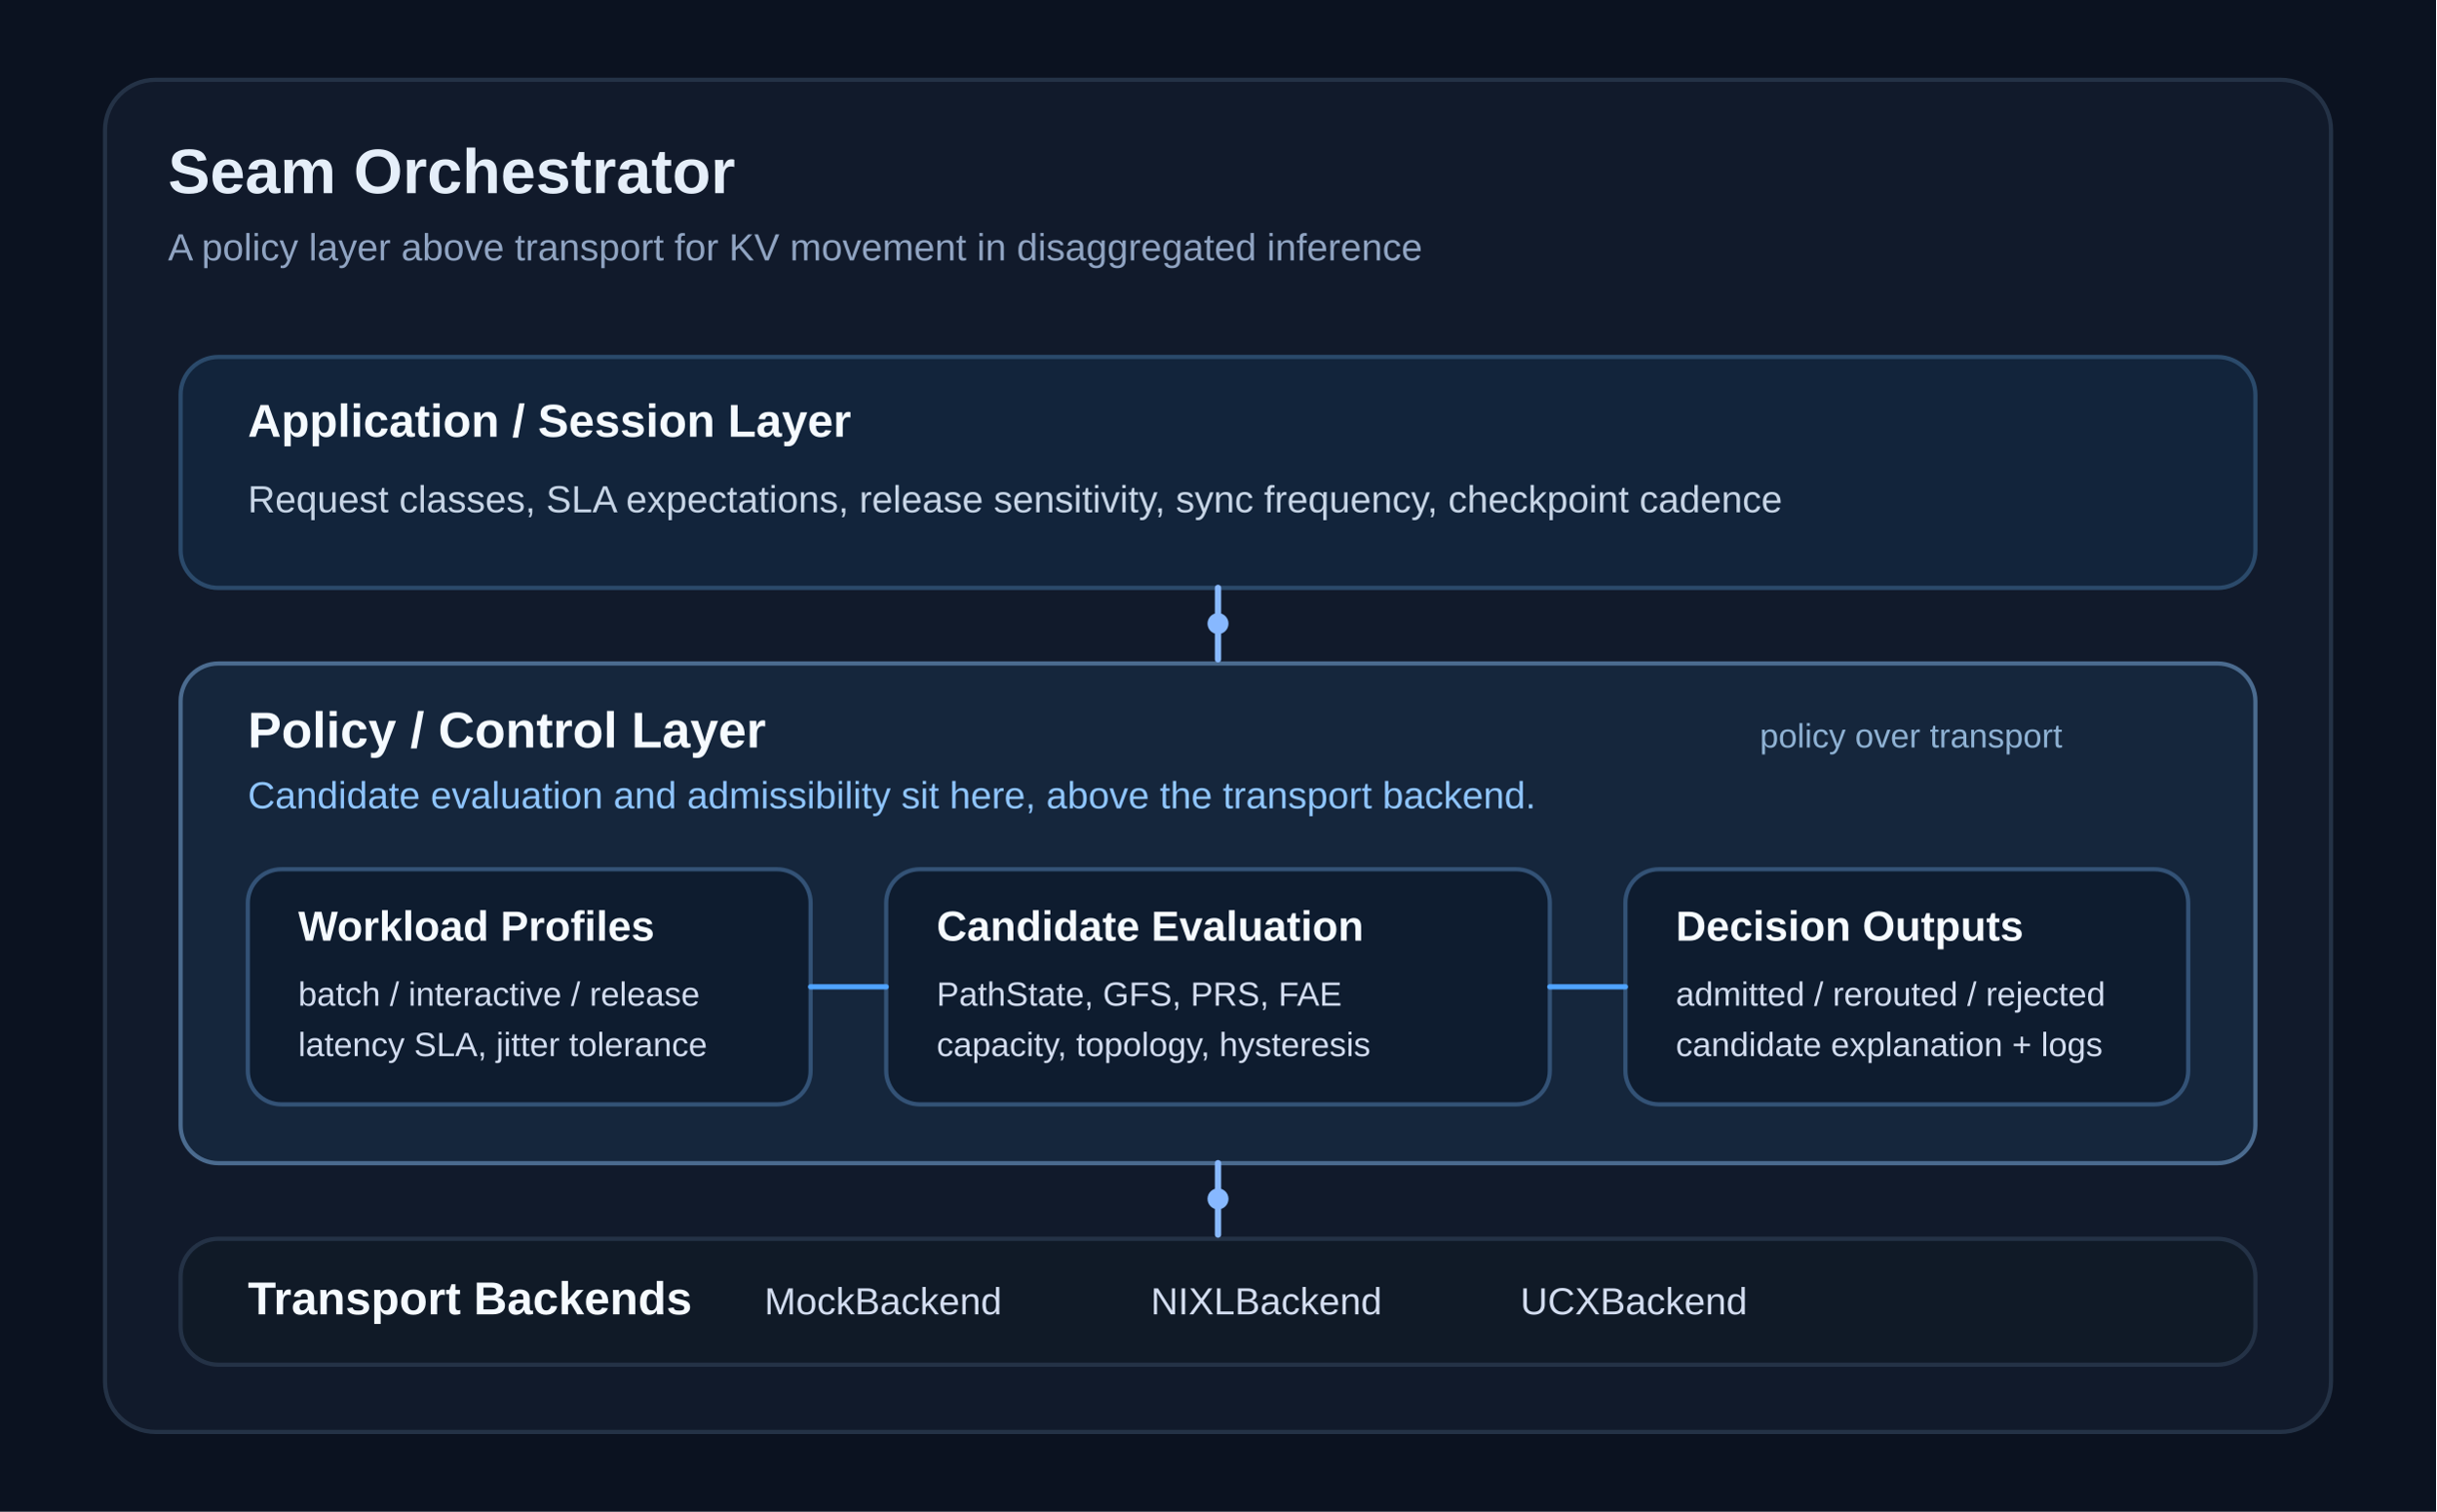
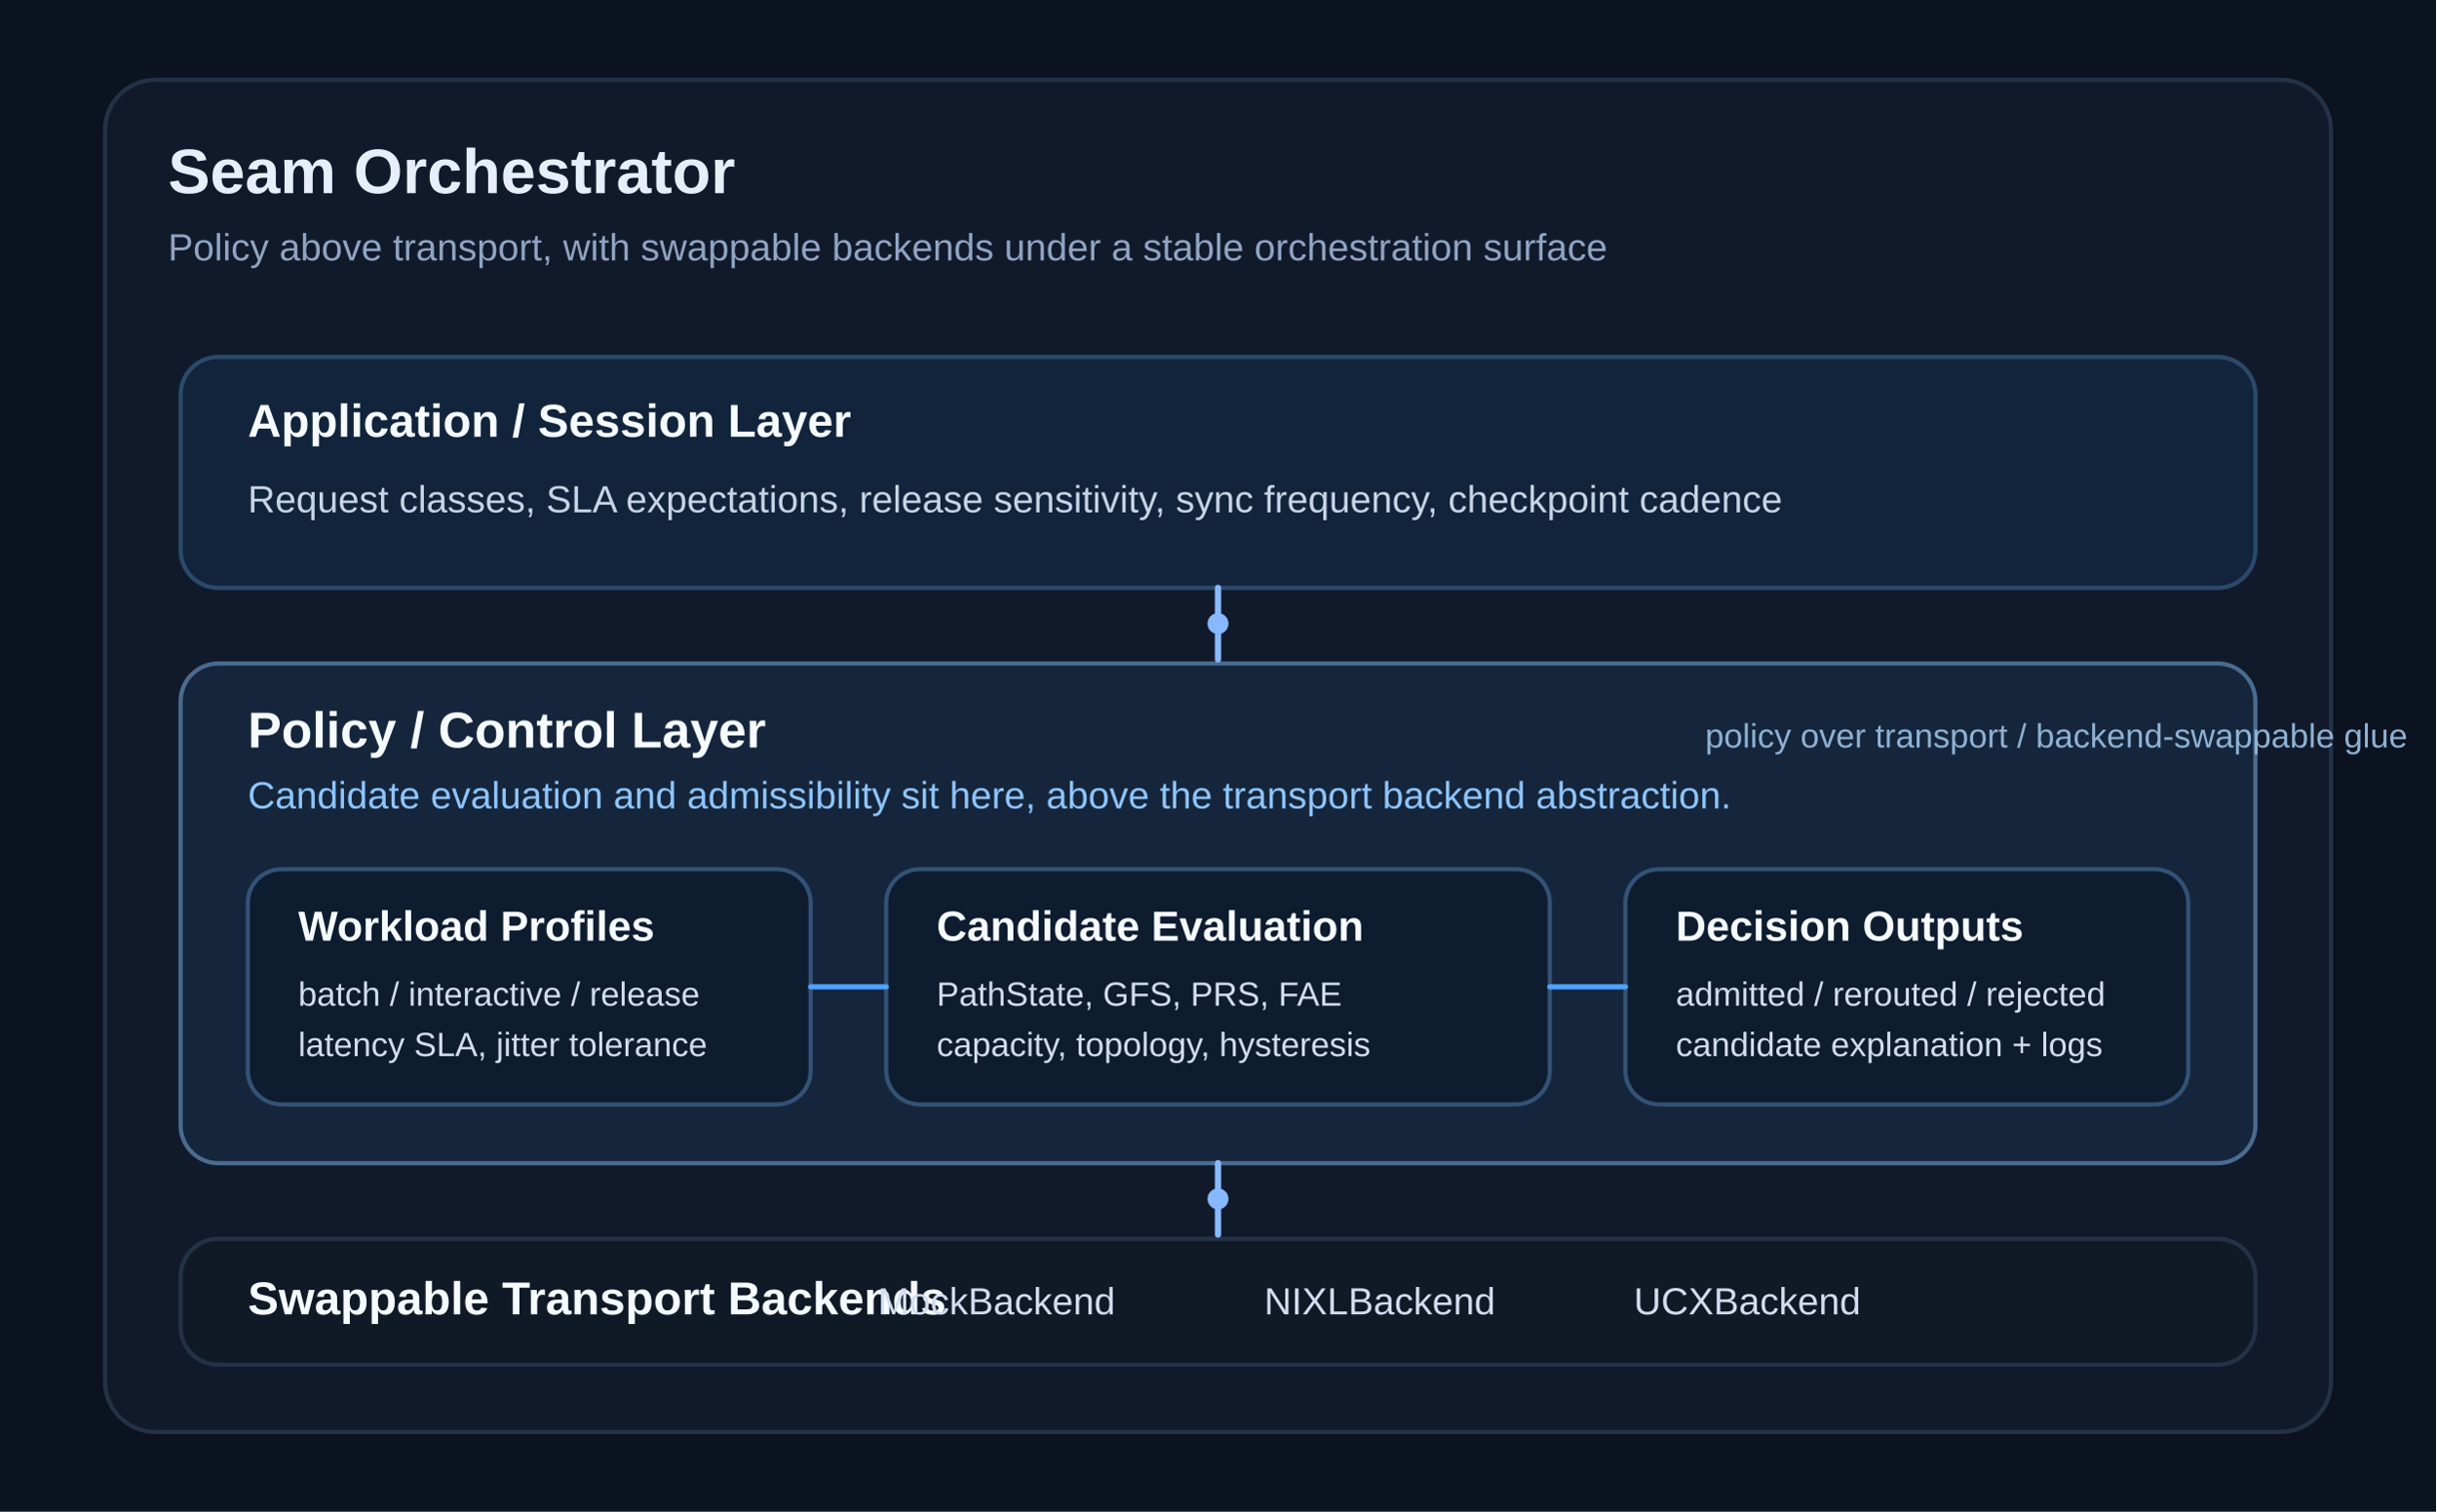
<svg xmlns="http://www.w3.org/2000/svg" width="1160" height="720" viewBox="0 0 1160 720" fill="none">
  <rect width="1160" height="720" fill="#0B1220" />
  <rect x="50" y="38" width="1060" height="644" rx="24" fill="#111A2B" stroke="#243246" stroke-width="2" />
  <text x="80" y="92" fill="#E5EEF9" font-family="Arial, Helvetica, sans-serif" font-size="30" font-weight="700">Seam Orchestrator</text>
-   <text x="80" y="124" fill="#90A4C2" font-family="Arial, Helvetica, sans-serif" font-size="18">A policy layer above transport for KV movement in disaggregated inference</text>
+   <text x="80" y="124" fill="#90A4C2" font-family="Arial, Helvetica, sans-serif" font-size="18">Policy above transport, with swappable backends under a stable orchestration surface</text>
  <rect x="86" y="170" width="988" height="110" rx="18" fill="#12243B" stroke="#2B4A6B" stroke-width="2" />
  <text x="118" y="208" fill="#F5FAFF" font-family="Arial, Helvetica, sans-serif" font-size="22" font-weight="700">Application / Session Layer</text>
  <text x="118" y="244" fill="#C7D5E6" font-family="Arial, Helvetica, sans-serif" font-size="18">Request classes, SLA expectations, release sensitivity, sync frequency, checkpoint cadence</text>
  <rect x="86" y="316" width="988" height="238" rx="18" fill="#15263C" stroke="#4B6B8F" stroke-width="2" />
  <text x="118" y="356" fill="#F5FAFF" font-family="Arial, Helvetica, sans-serif" font-size="24" font-weight="700">Policy / Control Layer</text>
-   <text x="118" y="385" fill="#8FC5FF" font-family="Arial, Helvetica, sans-serif" font-size="18">Candidate evaluation and admissibility sit here, above the transport backend.</text>
+   <text x="118" y="385" fill="#8FC5FF" font-family="Arial, Helvetica, sans-serif" font-size="18">Candidate evaluation and admissibility sit here, above the transport backend abstraction.</text>
  <rect x="118" y="414" width="268" height="112" rx="16" fill="#0E1C2F" stroke="#335276" stroke-width="2" />
  <text x="142" y="448" fill="#F5FAFF" font-family="Arial, Helvetica, sans-serif" font-size="20" font-weight="700">Workload Profiles</text>
  <text x="142" y="479" fill="#D3DDF0" font-family="Arial, Helvetica, sans-serif" font-size="16">batch / interactive / release</text>
  <text x="142" y="503" fill="#D3DDF0" font-family="Arial, Helvetica, sans-serif" font-size="16">latency SLA, jitter tolerance</text>
  <rect x="422" y="414" width="316" height="112" rx="16" fill="#0E1C2F" stroke="#335276" stroke-width="2" />
  <text x="446" y="448" fill="#F5FAFF" font-family="Arial, Helvetica, sans-serif" font-size="20" font-weight="700">Candidate Evaluation</text>
  <text x="446" y="479" fill="#D3DDF0" font-family="Arial, Helvetica, sans-serif" font-size="16">PathState, GFS, PRS, FAE</text>
  <text x="446" y="503" fill="#D3DDF0" font-family="Arial, Helvetica, sans-serif" font-size="16">capacity, topology, hysteresis</text>
  <rect x="774" y="414" width="268" height="112" rx="16" fill="#0E1C2F" stroke="#335276" stroke-width="2" />
  <text x="798" y="448" fill="#F5FAFF" font-family="Arial, Helvetica, sans-serif" font-size="20" font-weight="700">Decision Outputs</text>
  <text x="798" y="479" fill="#D3DDF0" font-family="Arial, Helvetica, sans-serif" font-size="16">admitted / rerouted / rejected</text>
  <text x="798" y="503" fill="#D3DDF0" font-family="Arial, Helvetica, sans-serif" font-size="16">candidate explanation + logs</text>
  <rect x="86" y="590" width="988" height="60" rx="18" fill="#101A27" stroke="#243246" stroke-width="2" />
-   <text x="118" y="626" fill="#F5FAFF" font-family="Arial, Helvetica, sans-serif" font-size="22" font-weight="700">Transport Backends</text>
-   <text x="364" y="626" fill="#D3DDF0" font-family="Arial, Helvetica, sans-serif" font-size="18">MockBackend</text>
-   <text x="548" y="626" fill="#D3DDF0" font-family="Arial, Helvetica, sans-serif" font-size="18">NIXLBackend</text>
-   <text x="724" y="626" fill="#D3DDF0" font-family="Arial, Helvetica, sans-serif" font-size="18">UCXBackend</text>
+   <text x="118" y="626" fill="#F5FAFF" font-family="Arial, Helvetica, sans-serif" font-size="22" font-weight="700">Swappable Transport Backends</text>
+   <text x="418" y="626" fill="#D3DDF0" font-family="Arial, Helvetica, sans-serif" font-size="18">MockBackend</text>
+   <text x="602" y="626" fill="#D3DDF0" font-family="Arial, Helvetica, sans-serif" font-size="18">NIXLBackend</text>
+   <text x="778" y="626" fill="#D3DDF0" font-family="Arial, Helvetica, sans-serif" font-size="18">UCXBackend</text>
  <path d="M580 280V314" stroke="#87B8FF" stroke-width="3" stroke-linecap="round" />
  <path d="M580 554V588" stroke="#87B8FF" stroke-width="3" stroke-linecap="round" />
  <path d="M386 470H422" stroke="#4FA3FF" stroke-width="2.5" stroke-linecap="round" />
  <path d="M738 470H774" stroke="#4FA3FF" stroke-width="2.5" stroke-linecap="round" />
  <circle cx="580" cy="297" r="5" fill="#87B8FF" />
  <circle cx="580" cy="571" r="5" fill="#87B8FF" />
-   <text x="838" y="356" fill="#8FB2D4" font-family="Arial, Helvetica, sans-serif" font-size="16">policy over transport</text>
+   <text x="812" y="356" fill="#8FB2D4" font-family="Arial, Helvetica, sans-serif" font-size="16">policy over transport / backend-swappable glue</text>
</svg>
